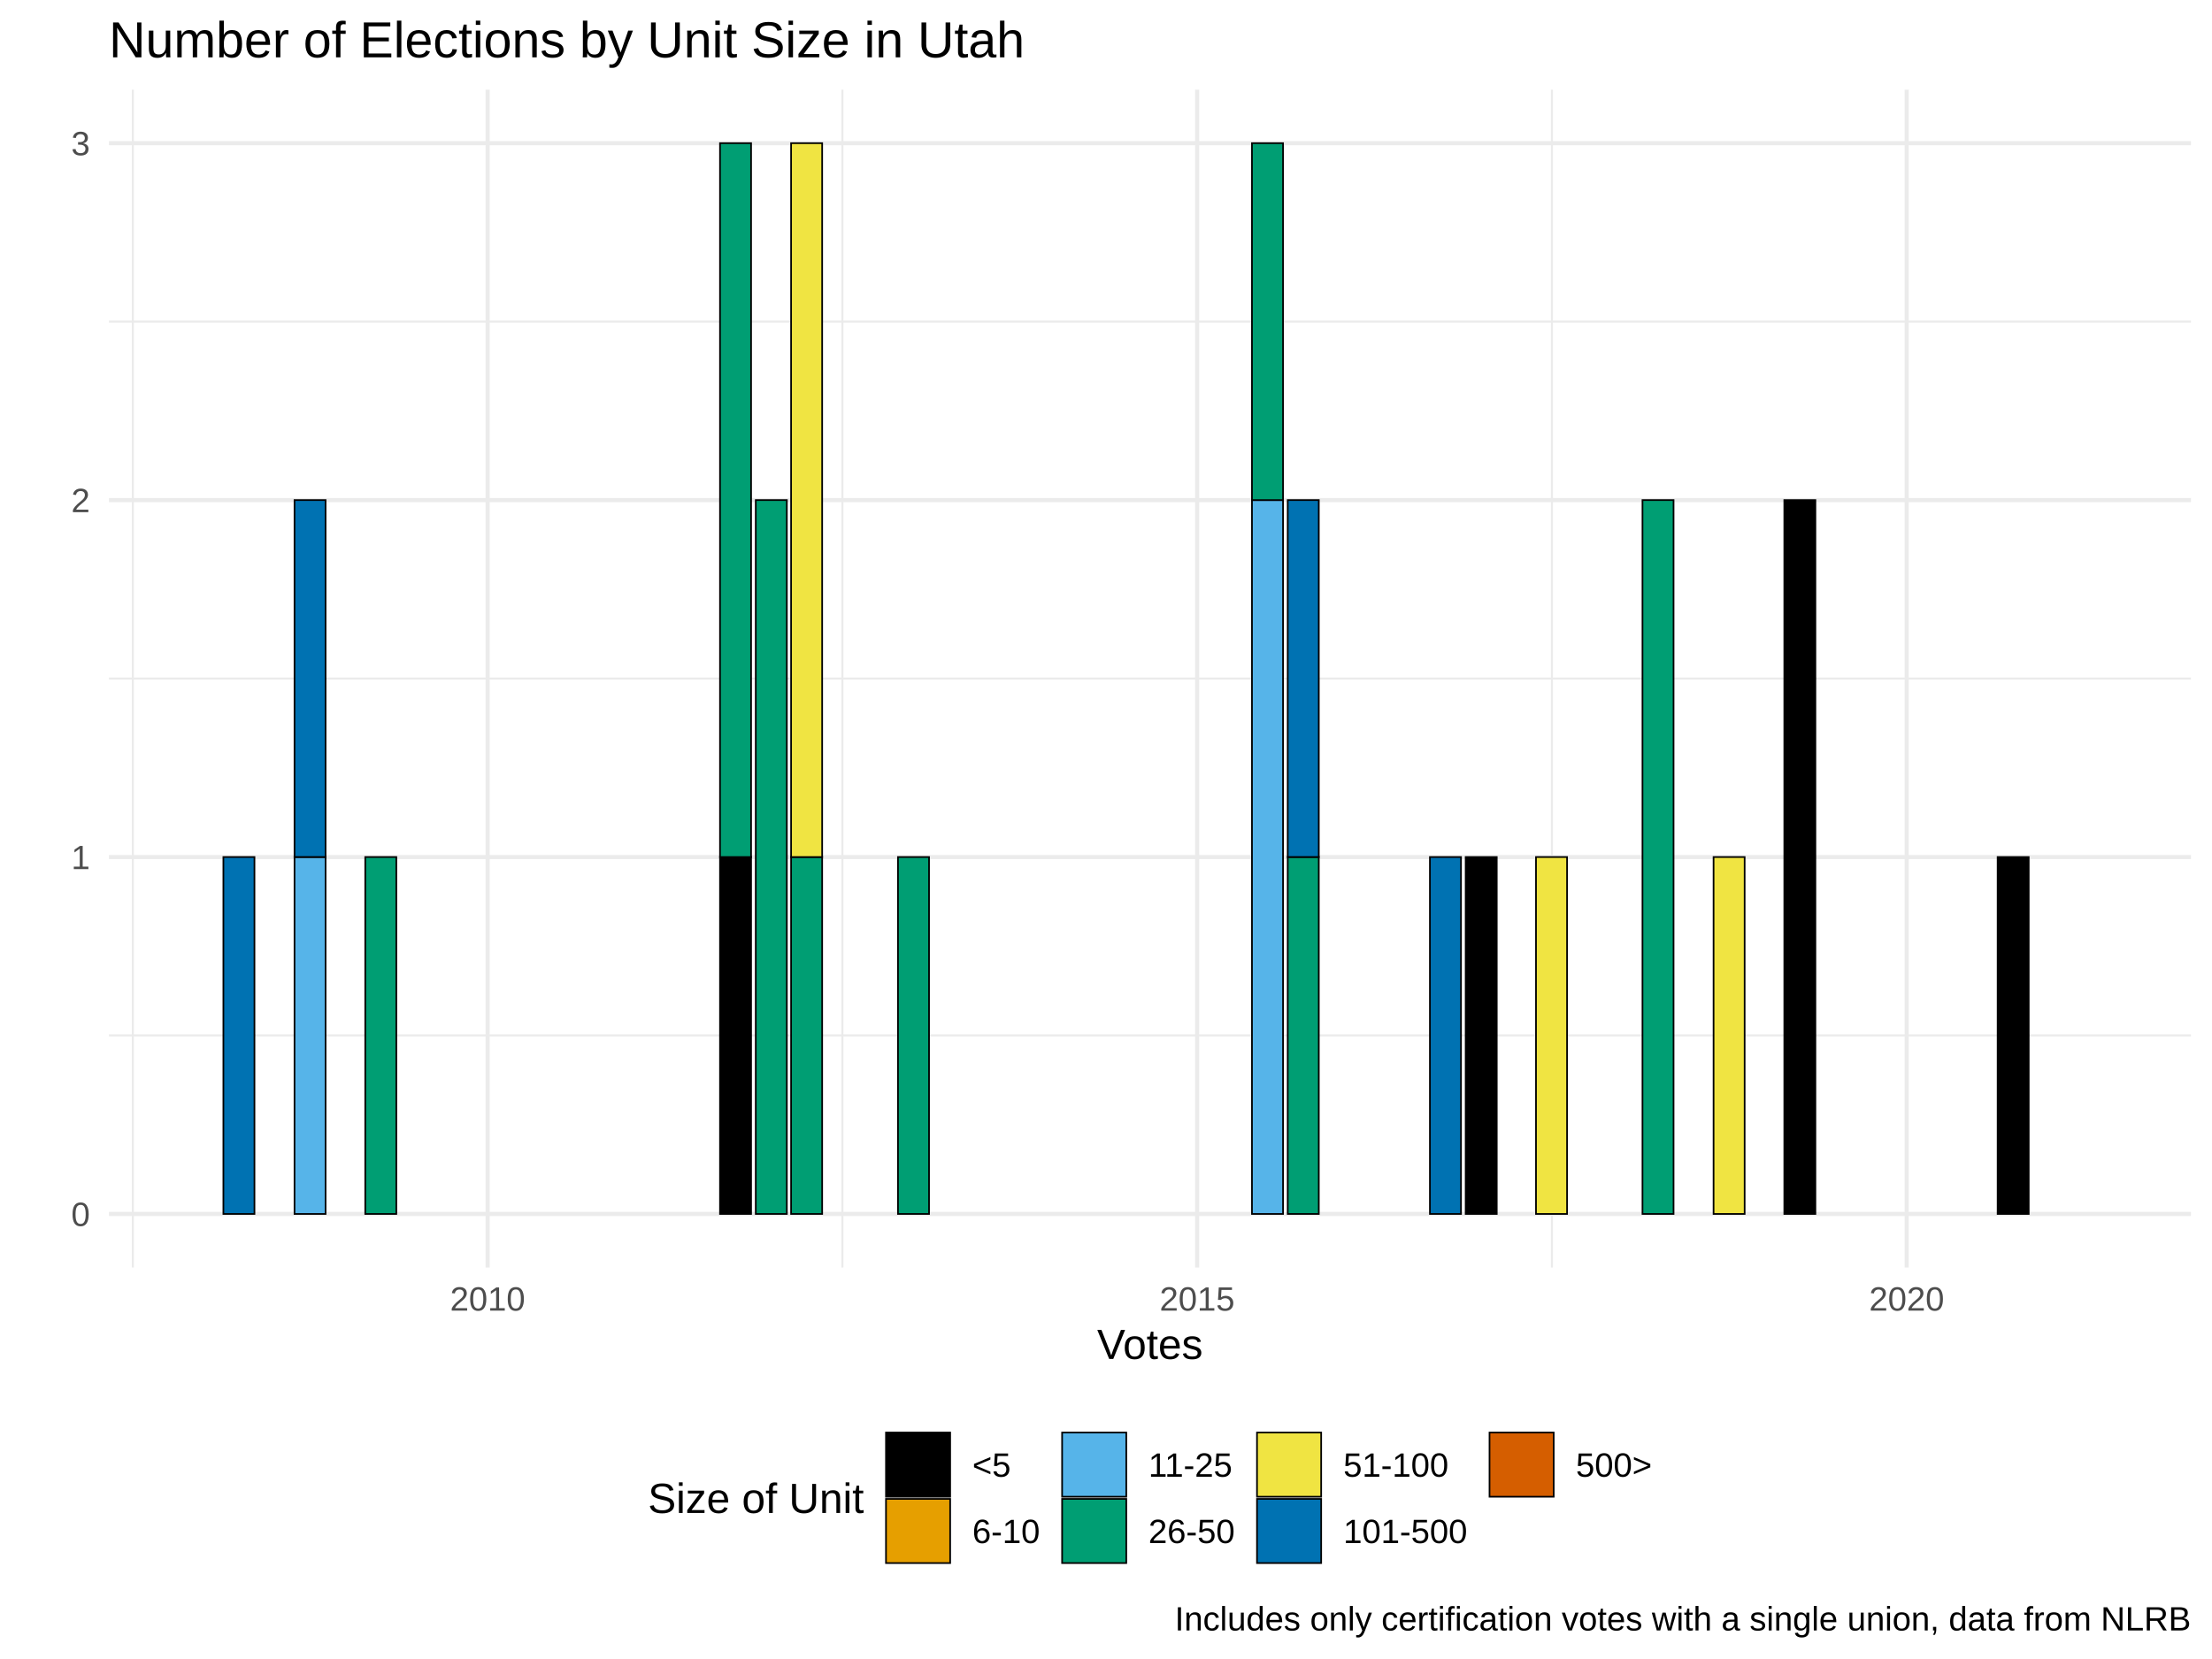
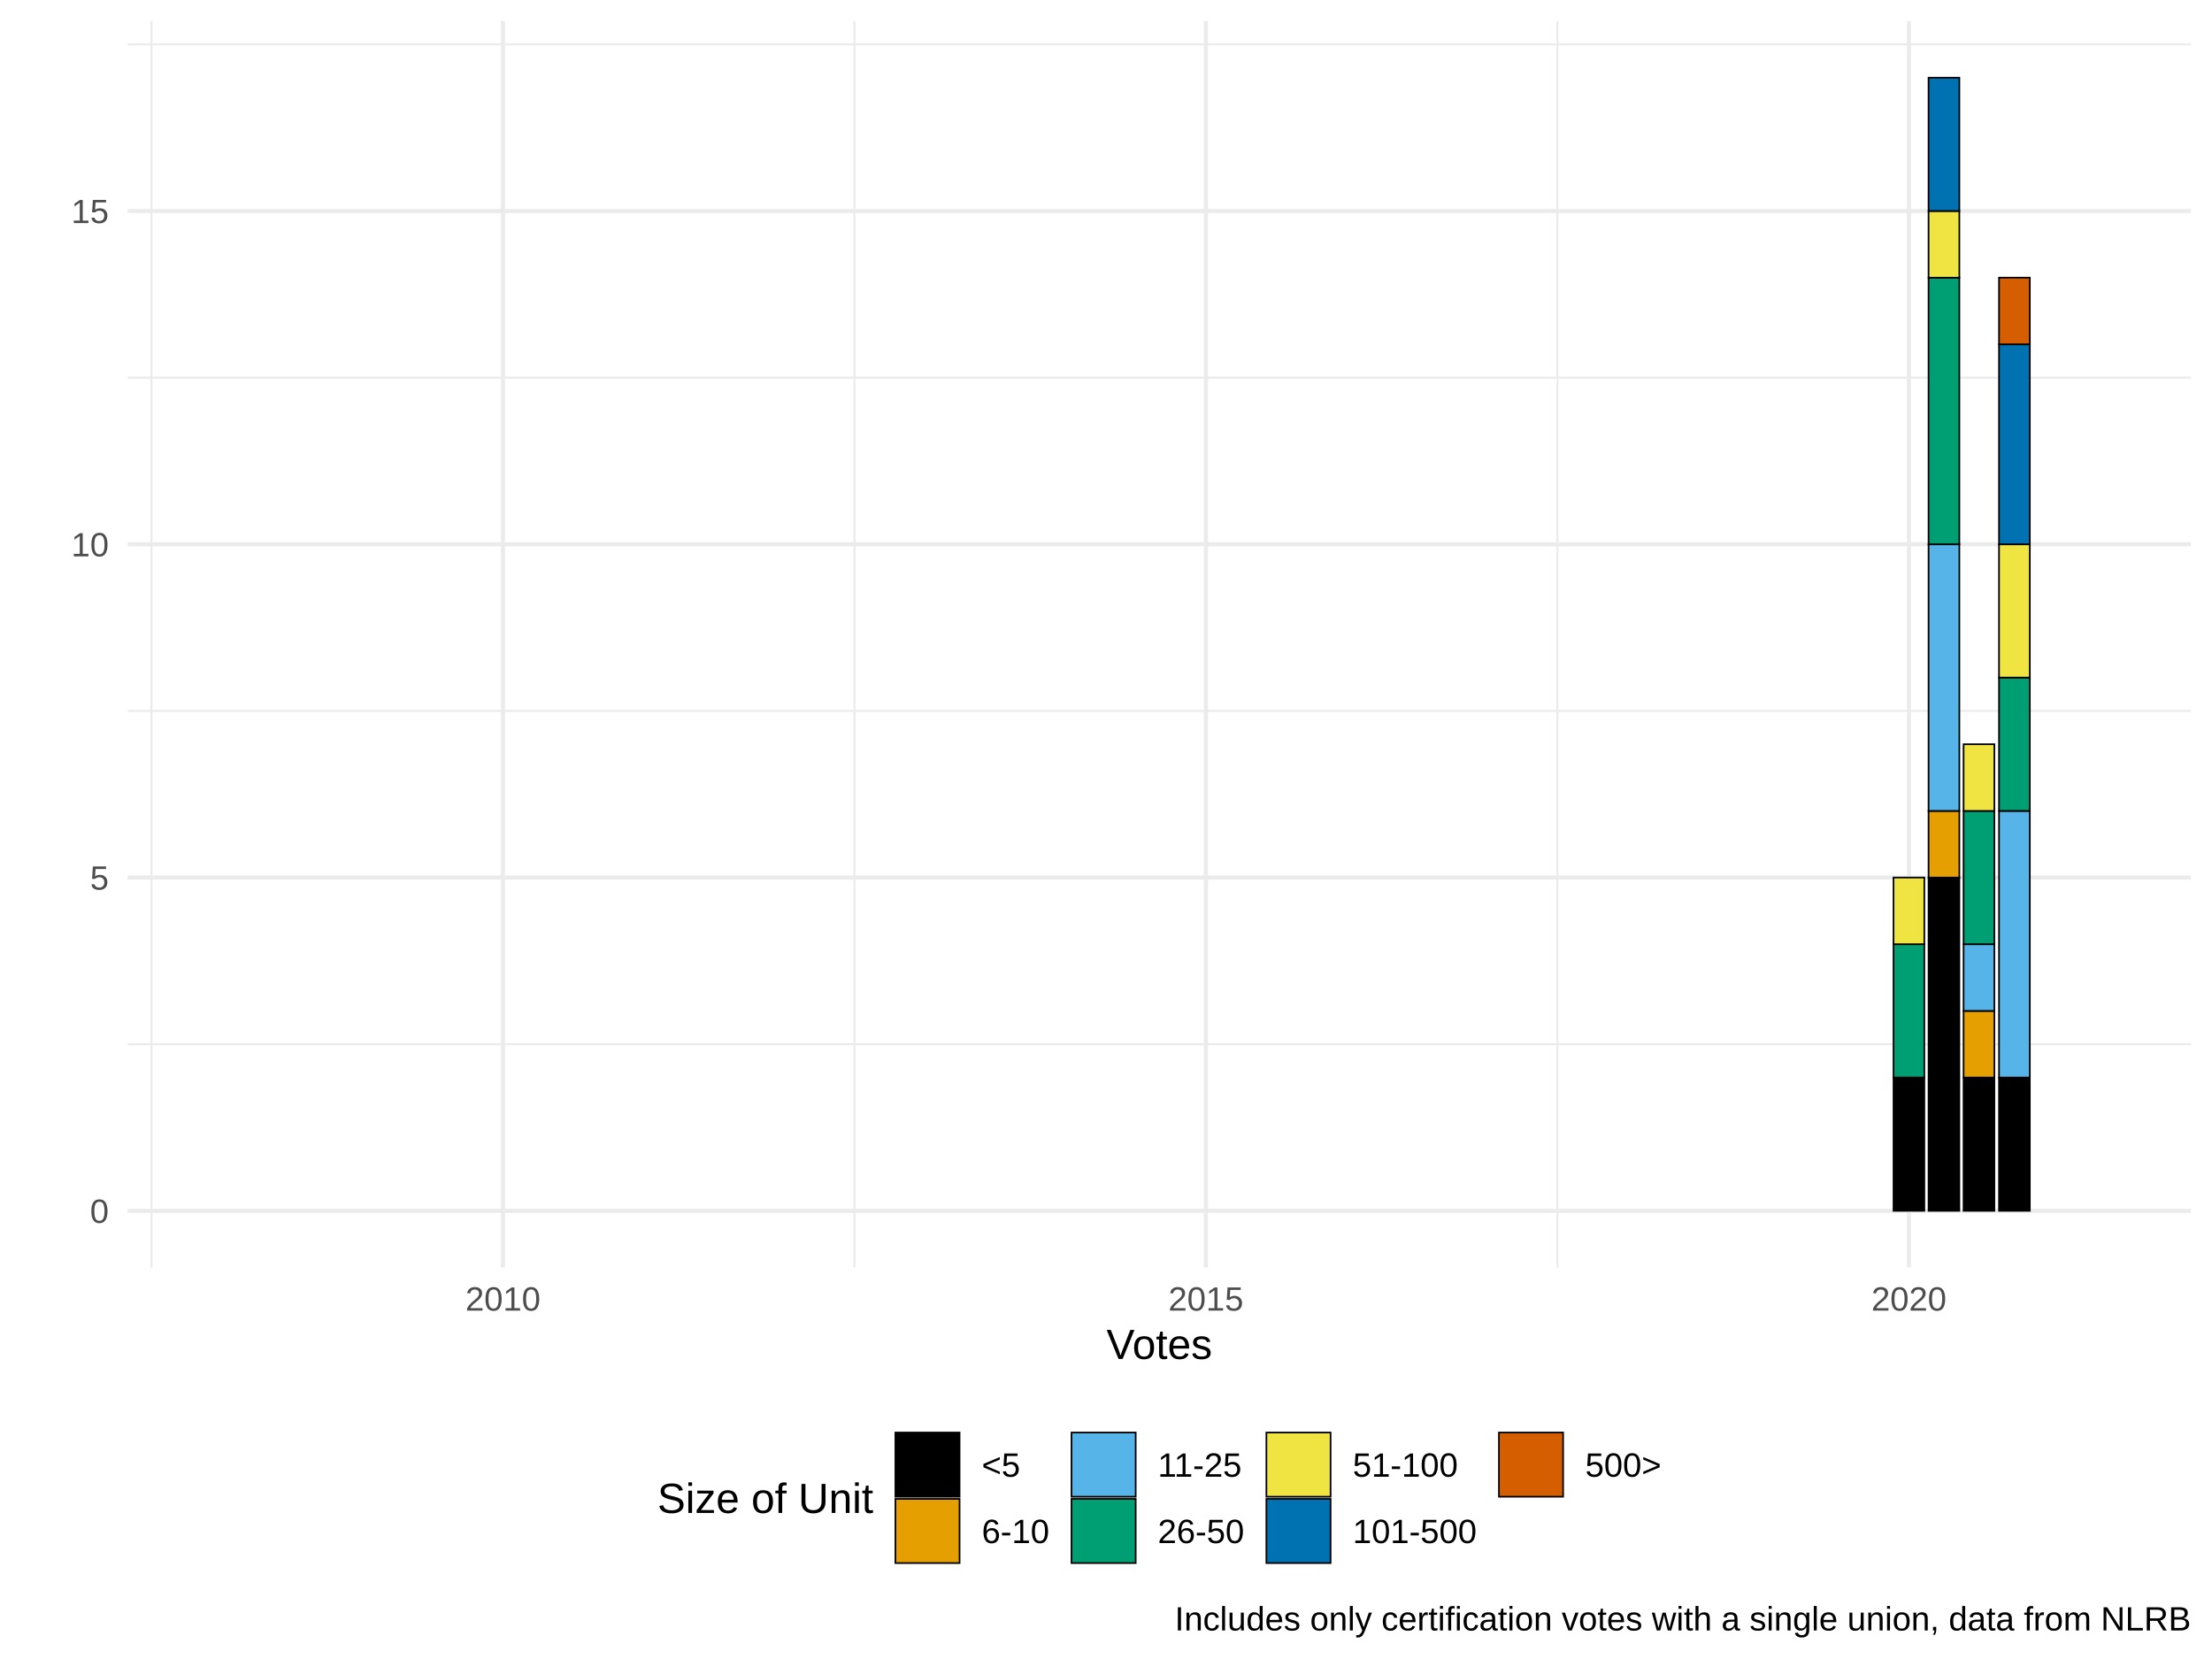
<svg xmlns="http://www.w3.org/2000/svg" class="svglite" width="576.00pt" height="432.00pt" viewBox="0 0 576.00 432.00">
  <defs>
    <style type="text/css">
    .svglite line, .svglite polyline, .svglite polygon, .svglite path, .svglite rect, .svglite circle {
      fill: none;
      stroke: #000000;
      stroke-linecap: round;
      stroke-linejoin: round;
      stroke-miterlimit: 10.00;
    }
  </style>
  </defs>
  <rect width="100%" height="100%" style="stroke: none; fill: #FFFFFF;" />
  <defs>
    <clipPath id="cpMC4wMHw1NzYuMDB8MC4wMHw0MzIuMDA=">
      <rect x="0.00" y="0.00" width="576.00" height="432.00" />
    </clipPath>
  </defs>
  <g clip-path="url(#cpMC4wMHw1NzYuMDB8MC4wMHw0MzIuMDA=)">
</g>
  <defs>
-     <clipPath id="cpMjguMzd8NTcwLjUyfDIzLjM0fDMzMC4wNQ==">
-       <rect x="28.37" y="23.34" width="542.15" height="306.71" />
+     <clipPath id="cpMzMuMjd8NTcwLjUyfDUuNDh8MzMwLjA1">
+       <rect x="33.27" y="5.48" width="537.25" height="324.57" />
    </clipPath>
  </defs>
-   <g clip-path="url(#cpMjguMzd8NTcwLjUyfDIzLjM0fDMzMC4wNQ==)">
-     <polyline points="28.37,269.64 570.52,269.64 " style="stroke-width: 0.53; stroke: #EBEBEB; stroke-linecap: butt;" />
-     <polyline points="28.37,176.69 570.52,176.69 " style="stroke-width: 0.53; stroke: #EBEBEB; stroke-linecap: butt;" />
-     <polyline points="28.37,83.75 570.52,83.75 " style="stroke-width: 0.53; stroke: #EBEBEB; stroke-linecap: butt;" />
-     <polyline points="34.60,330.05 34.60,23.34 " style="stroke-width: 0.53; stroke: #EBEBEB; stroke-linecap: butt;" />
-     <polyline points="219.36,330.05 219.36,23.34 " style="stroke-width: 0.53; stroke: #EBEBEB; stroke-linecap: butt;" />
-     <polyline points="404.12,330.05 404.12,23.34 " style="stroke-width: 0.53; stroke: #EBEBEB; stroke-linecap: butt;" />
-     <polyline points="28.37,316.11 570.52,316.11 " style="stroke-width: 1.07; stroke: #EBEBEB; stroke-linecap: butt;" />
-     <polyline points="28.37,223.17 570.52,223.17 " style="stroke-width: 1.07; stroke: #EBEBEB; stroke-linecap: butt;" />
-     <polyline points="28.37,130.22 570.52,130.22 " style="stroke-width: 1.07; stroke: #EBEBEB; stroke-linecap: butt;" />
-     <polyline points="28.37,37.28 570.52,37.28 " style="stroke-width: 1.07; stroke: #EBEBEB; stroke-linecap: butt;" />
-     <polyline points="126.98,330.05 126.98,23.34 " style="stroke-width: 1.07; stroke: #EBEBEB; stroke-linecap: butt;" />
-     <polyline points="311.74,330.05 311.74,23.34 " style="stroke-width: 1.07; stroke: #EBEBEB; stroke-linecap: butt;" />
-     <polyline points="496.50,330.05 496.50,23.34 " style="stroke-width: 1.07; stroke: #EBEBEB; stroke-linecap: butt;" />
-     <rect x="187.49" y="223.17" width="8.09" height="92.94" style="stroke-width: 0.43; stroke-linecap: square; stroke-linejoin: miter; fill: #000000;" />
-     <rect x="381.66" y="223.17" width="8.09" height="92.94" style="stroke-width: 0.43; stroke-linecap: square; stroke-linejoin: miter; fill: #000000;" />
-     <rect x="464.63" y="130.22" width="8.09" height="185.89" style="stroke-width: 0.43; stroke-linecap: square; stroke-linejoin: miter; fill: #000000;" />
-     <rect x="520.18" y="223.17" width="8.09" height="92.94" style="stroke-width: 0.43; stroke-linecap: square; stroke-linejoin: miter; fill: #000000;" />
-     <rect x="76.69" y="223.17" width="8.09" height="92.94" style="stroke-width: 0.43; stroke-linecap: square; stroke-linejoin: miter; fill: #56B4E9;" />
-     <rect x="326.01" y="130.22" width="8.09" height="185.89" style="stroke-width: 0.43; stroke-linecap: square; stroke-linejoin: miter; fill: #56B4E9;" />
-     <rect x="95.11" y="223.17" width="8.09" height="92.94" style="stroke-width: 0.43; stroke-linecap: square; stroke-linejoin: miter; fill: #009E73;" />
-     <rect x="187.49" y="37.28" width="8.09" height="185.89" style="stroke-width: 0.43; stroke-linecap: square; stroke-linejoin: miter; fill: #009E73;" />
-     <rect x="196.80" y="130.22" width="8.09" height="185.89" style="stroke-width: 0.43; stroke-linecap: square; stroke-linejoin: miter; fill: #009E73;" />
-     <rect x="206.00" y="223.17" width="8.09" height="92.94" style="stroke-width: 0.43; stroke-linecap: square; stroke-linejoin: miter; fill: #009E73;" />
-     <rect x="233.83" y="223.17" width="8.09" height="92.94" style="stroke-width: 0.43; stroke-linecap: square; stroke-linejoin: miter; fill: #009E73;" />
-     <rect x="326.01" y="37.28" width="8.09" height="92.94" style="stroke-width: 0.43; stroke-linecap: square; stroke-linejoin: miter; fill: #009E73;" />
-     <rect x="335.32" y="223.17" width="8.09" height="92.94" style="stroke-width: 0.43; stroke-linecap: square; stroke-linejoin: miter; fill: #009E73;" />
-     <rect x="427.70" y="130.22" width="8.09" height="185.89" style="stroke-width: 0.43; stroke-linecap: square; stroke-linejoin: miter; fill: #009E73;" />
-     <rect x="206.00" y="37.28" width="8.09" height="185.89" style="stroke-width: 0.43; stroke-linecap: square; stroke-linejoin: miter; fill: #F0E442;" />
-     <rect x="399.97" y="223.17" width="8.09" height="92.94" style="stroke-width: 0.43; stroke-linecap: square; stroke-linejoin: miter; fill: #F0E442;" />
-     <rect x="446.21" y="223.17" width="8.09" height="92.94" style="stroke-width: 0.43; stroke-linecap: square; stroke-linejoin: miter; fill: #F0E442;" />
-     <rect x="58.17" y="223.17" width="8.09" height="92.94" style="stroke-width: 0.43; stroke-linecap: square; stroke-linejoin: miter; fill: #0072B2;" />
-     <rect x="76.69" y="130.22" width="8.09" height="92.94" style="stroke-width: 0.43; stroke-linecap: square; stroke-linejoin: miter; fill: #0072B2;" />
-     <rect x="335.32" y="130.22" width="8.09" height="92.94" style="stroke-width: 0.43; stroke-linecap: square; stroke-linejoin: miter; fill: #0072B2;" />
-     <rect x="372.35" y="223.17" width="8.09" height="92.94" style="stroke-width: 0.43; stroke-linecap: square; stroke-linejoin: miter; fill: #0072B2;" />
+   <g clip-path="url(#cpMzMuMjd8NTcwLjUyfDUuNDh8MzMwLjA1)">
+     <polyline points="33.27,271.91 570.52,271.91 " style="stroke-width: 0.53; stroke: #EBEBEB; stroke-linecap: butt;" />
+     <polyline points="33.27,185.12 570.52,185.12 " style="stroke-width: 0.53; stroke: #EBEBEB; stroke-linecap: butt;" />
+     <polyline points="33.27,98.34 570.52,98.34 " style="stroke-width: 0.53; stroke: #EBEBEB; stroke-linecap: butt;" />
+     <polyline points="33.27,11.55 570.52,11.55 " style="stroke-width: 0.53; stroke: #EBEBEB; stroke-linecap: butt;" />
+     <polyline points="39.44,330.05 39.44,5.48 " style="stroke-width: 0.53; stroke: #EBEBEB; stroke-linecap: butt;" />
+     <polyline points="222.50,330.05 222.50,5.48 " style="stroke-width: 0.53; stroke: #EBEBEB; stroke-linecap: butt;" />
+     <polyline points="405.55,330.05 405.55,5.48 " style="stroke-width: 0.53; stroke: #EBEBEB; stroke-linecap: butt;" />
+     <polyline points="33.27,315.30 570.52,315.30 " style="stroke-width: 1.07; stroke: #EBEBEB; stroke-linecap: butt;" />
+     <polyline points="33.27,228.51 570.52,228.51 " style="stroke-width: 1.07; stroke: #EBEBEB; stroke-linecap: butt;" />
+     <polyline points="33.27,141.73 570.52,141.73 " style="stroke-width: 1.07; stroke: #EBEBEB; stroke-linecap: butt;" />
+     <polyline points="33.27,54.95 570.52,54.95 " style="stroke-width: 1.07; stroke: #EBEBEB; stroke-linecap: butt;" />
+     <polyline points="130.97,330.05 130.97,5.48 " style="stroke-width: 1.07; stroke: #EBEBEB; stroke-linecap: butt;" />
+     <polyline points="314.02,330.05 314.02,5.48 " style="stroke-width: 1.07; stroke: #EBEBEB; stroke-linecap: butt;" />
+     <polyline points="497.08,330.05 497.08,5.48 " style="stroke-width: 1.07; stroke: #EBEBEB; stroke-linecap: butt;" />
+     <rect x="493.07" y="280.58" width="8.02" height="34.71" style="stroke-width: 0.43; stroke-linecap: square; stroke-linejoin: miter; fill: #000000;" />
+     <rect x="502.19" y="228.51" width="8.02" height="86.78" style="stroke-width: 0.43; stroke-linecap: square; stroke-linejoin: miter; fill: #000000;" />
+     <rect x="511.31" y="280.58" width="8.02" height="34.71" style="stroke-width: 0.43; stroke-linecap: square; stroke-linejoin: miter; fill: #000000;" />
+     <rect x="520.54" y="280.58" width="8.02" height="34.71" style="stroke-width: 0.43; stroke-linecap: square; stroke-linejoin: miter; fill: #000000;" />
+     <rect x="502.19" y="211.16" width="8.02" height="17.36" style="stroke-width: 0.43; stroke-linecap: square; stroke-linejoin: miter; fill: #E69F00;" />
+     <rect x="511.31" y="263.23" width="8.02" height="17.36" style="stroke-width: 0.43; stroke-linecap: square; stroke-linejoin: miter; fill: #E69F00;" />
+     <rect x="502.19" y="141.73" width="8.02" height="69.43" style="stroke-width: 0.43; stroke-linecap: square; stroke-linejoin: miter; fill: #56B4E9;" />
+     <rect x="511.31" y="245.87" width="8.02" height="17.36" style="stroke-width: 0.43; stroke-linecap: square; stroke-linejoin: miter; fill: #56B4E9;" />
+     <rect x="520.54" y="211.16" width="8.02" height="69.43" style="stroke-width: 0.43; stroke-linecap: square; stroke-linejoin: miter; fill: #56B4E9;" />
+     <rect x="493.07" y="245.87" width="8.02" height="34.71" style="stroke-width: 0.43; stroke-linecap: square; stroke-linejoin: miter; fill: #009E73;" />
+     <rect x="502.19" y="72.30" width="8.02" height="69.43" style="stroke-width: 0.43; stroke-linecap: square; stroke-linejoin: miter; fill: #009E73;" />
+     <rect x="511.31" y="211.16" width="8.02" height="34.71" style="stroke-width: 0.43; stroke-linecap: square; stroke-linejoin: miter; fill: #009E73;" />
+     <rect x="520.54" y="176.44" width="8.02" height="34.71" style="stroke-width: 0.43; stroke-linecap: square; stroke-linejoin: miter; fill: #009E73;" />
+     <rect x="493.07" y="228.51" width="8.02" height="17.36" style="stroke-width: 0.43; stroke-linecap: square; stroke-linejoin: miter; fill: #F0E442;" />
+     <rect x="502.19" y="54.95" width="8.02" height="17.36" style="stroke-width: 0.43; stroke-linecap: square; stroke-linejoin: miter; fill: #F0E442;" />
+     <rect x="511.31" y="193.80" width="8.02" height="17.36" style="stroke-width: 0.43; stroke-linecap: square; stroke-linejoin: miter; fill: #F0E442;" />
+     <rect x="520.54" y="141.73" width="8.02" height="34.71" style="stroke-width: 0.43; stroke-linecap: square; stroke-linejoin: miter; fill: #F0E442;" />
+     <rect x="502.19" y="20.23" width="8.02" height="34.71" style="stroke-width: 0.43; stroke-linecap: square; stroke-linejoin: miter; fill: #0072B2;" />
+     <rect x="520.54" y="89.66" width="8.02" height="52.07" style="stroke-width: 0.43; stroke-linecap: square; stroke-linejoin: miter; fill: #0072B2;" />
+     <rect x="520.54" y="72.30" width="8.02" height="17.36" style="stroke-width: 0.43; stroke-linecap: square; stroke-linejoin: miter; fill: #D55E00;" />
  </g>
  <g clip-path="url(#cpMC4wMHw1NzYuMDB8MC4wMHw0MzIuMDA=)">
-     <text x="23.44" y="319.26" text-anchor="end" style="font-size: 8.80px; fill: #4D4D4D; font-family: Arial;" textLength="4.90px" lengthAdjust="spacingAndGlyphs">0</text>
-     <text x="23.44" y="226.32" text-anchor="end" style="font-size: 8.80px; fill: #4D4D4D; font-family: Arial;" textLength="4.90px" lengthAdjust="spacingAndGlyphs">1</text>
-     <text x="23.44" y="133.37" text-anchor="end" style="font-size: 8.80px; fill: #4D4D4D; font-family: Arial;" textLength="4.90px" lengthAdjust="spacingAndGlyphs">2</text>
-     <text x="23.44" y="40.43" text-anchor="end" style="font-size: 8.80px; fill: #4D4D4D; font-family: Arial;" textLength="4.90px" lengthAdjust="spacingAndGlyphs">3</text>
-     <text x="126.98" y="341.29" text-anchor="middle" style="font-size: 8.80px; fill: #4D4D4D; font-family: Arial;" textLength="19.58px" lengthAdjust="spacingAndGlyphs">2010</text>
-     <text x="311.74" y="341.29" text-anchor="middle" style="font-size: 8.80px; fill: #4D4D4D; font-family: Arial;" textLength="19.58px" lengthAdjust="spacingAndGlyphs">2015</text>
-     <text x="496.50" y="341.29" text-anchor="middle" style="font-size: 8.80px; fill: #4D4D4D; font-family: Arial;" textLength="19.58px" lengthAdjust="spacingAndGlyphs">2020</text>
-     <text x="299.45" y="353.87" text-anchor="middle" style="font-size: 11.00px; font-family: Arial;" textLength="28.13px" lengthAdjust="spacingAndGlyphs">Votes</text>
-     <text x="168.72" y="393.97" style="font-size: 11.00px; font-family: Arial;" textLength="56.23px" lengthAdjust="spacingAndGlyphs">Size of Unit</text>
-     <rect x="230.71" y="373.03" width="16.71" height="16.71" style="stroke-width: 0.43; stroke-linecap: square; stroke-linejoin: miter; fill: #000000;" />
-     <rect x="230.71" y="390.31" width="16.71" height="16.71" style="stroke-width: 0.43; stroke-linecap: square; stroke-linejoin: miter; fill: #E69F00;" />
-     <rect x="276.57" y="373.03" width="16.71" height="16.71" style="stroke-width: 0.43; stroke-linecap: square; stroke-linejoin: miter; fill: #56B4E9;" />
-     <rect x="276.57" y="390.31" width="16.71" height="16.71" style="stroke-width: 0.43; stroke-linecap: square; stroke-linejoin: miter; fill: #009E73;" />
-     <rect x="327.32" y="373.03" width="16.71" height="16.71" style="stroke-width: 0.43; stroke-linecap: square; stroke-linejoin: miter; fill: #F0E442;" />
-     <rect x="327.32" y="390.31" width="16.71" height="16.71" style="stroke-width: 0.43; stroke-linecap: square; stroke-linejoin: miter; fill: #0072B2;" />
-     <rect x="387.87" y="373.03" width="16.71" height="16.71" style="stroke-width: 0.43; stroke-linecap: square; stroke-linejoin: miter; fill: #D55E00;" />
-     <text x="253.19" y="384.54" style="font-size: 8.80px; font-family: Arial;" textLength="10.04px" lengthAdjust="spacingAndGlyphs">&lt;5</text>
-     <text x="253.19" y="401.82" style="font-size: 8.80px; font-family: Arial;" textLength="17.62px" lengthAdjust="spacingAndGlyphs">6-10</text>
-     <text x="299.05" y="384.54" style="font-size: 8.80px; font-family: Arial;" textLength="22.51px" lengthAdjust="spacingAndGlyphs">11-25</text>
-     <text x="299.05" y="401.82" style="font-size: 8.80px; font-family: Arial;" textLength="22.51px" lengthAdjust="spacingAndGlyphs">26-50</text>
-     <text x="349.80" y="384.54" style="font-size: 8.80px; font-family: Arial;" textLength="27.41px" lengthAdjust="spacingAndGlyphs">51-100</text>
-     <text x="349.80" y="401.82" style="font-size: 8.80px; font-family: Arial;" textLength="32.31px" lengthAdjust="spacingAndGlyphs">101-500</text>
-     <text x="410.35" y="384.54" style="font-size: 8.80px; font-family: Arial;" textLength="19.83px" lengthAdjust="spacingAndGlyphs">500&gt;</text>
-     <text x="28.37" y="14.94" style="font-size: 13.20px; font-family: Arial;" textLength="238.28px" lengthAdjust="spacingAndGlyphs">Number of Elections by Unit Size in Utah</text>
+     <text x="28.34" y="318.45" text-anchor="end" style="font-size: 8.80px; fill: #4D4D4D; font-family: Arial;" textLength="4.90px" lengthAdjust="spacingAndGlyphs">0</text>
+     <text x="28.34" y="231.67" text-anchor="end" style="font-size: 8.80px; fill: #4D4D4D; font-family: Arial;" textLength="4.90px" lengthAdjust="spacingAndGlyphs">5</text>
+     <text x="28.34" y="144.88" text-anchor="end" style="font-size: 8.80px; fill: #4D4D4D; font-family: Arial;" textLength="9.79px" lengthAdjust="spacingAndGlyphs">10</text>
+     <text x="28.34" y="58.10" text-anchor="end" style="font-size: 8.80px; fill: #4D4D4D; font-family: Arial;" textLength="9.79px" lengthAdjust="spacingAndGlyphs">15</text>
+     <text x="130.97" y="341.29" text-anchor="middle" style="font-size: 8.80px; fill: #4D4D4D; font-family: Arial;" textLength="19.58px" lengthAdjust="spacingAndGlyphs">2010</text>
+     <text x="314.02" y="341.29" text-anchor="middle" style="font-size: 8.80px; fill: #4D4D4D; font-family: Arial;" textLength="19.58px" lengthAdjust="spacingAndGlyphs">2015</text>
+     <text x="497.08" y="341.29" text-anchor="middle" style="font-size: 8.80px; fill: #4D4D4D; font-family: Arial;" textLength="19.58px" lengthAdjust="spacingAndGlyphs">2020</text>
+     <text x="301.89" y="353.87" text-anchor="middle" style="font-size: 11.00px; font-family: Arial;" textLength="28.13px" lengthAdjust="spacingAndGlyphs">Votes</text>
+     <text x="171.17" y="393.97" style="font-size: 11.00px; font-family: Arial;" textLength="56.23px" lengthAdjust="spacingAndGlyphs">Size of Unit</text>
+     <rect x="233.16" y="373.03" width="16.71" height="16.71" style="stroke-width: 0.43; stroke-linecap: square; stroke-linejoin: miter; fill: #000000;" />
+     <rect x="233.16" y="390.31" width="16.71" height="16.71" style="stroke-width: 0.43; stroke-linecap: square; stroke-linejoin: miter; fill: #E69F00;" />
+     <rect x="279.02" y="373.03" width="16.71" height="16.71" style="stroke-width: 0.43; stroke-linecap: square; stroke-linejoin: miter; fill: #56B4E9;" />
+     <rect x="279.02" y="390.31" width="16.71" height="16.71" style="stroke-width: 0.43; stroke-linecap: square; stroke-linejoin: miter; fill: #009E73;" />
+     <rect x="329.77" y="373.03" width="16.71" height="16.71" style="stroke-width: 0.43; stroke-linecap: square; stroke-linejoin: miter; fill: #F0E442;" />
+     <rect x="329.77" y="390.31" width="16.71" height="16.71" style="stroke-width: 0.43; stroke-linecap: square; stroke-linejoin: miter; fill: #0072B2;" />
+     <rect x="390.32" y="373.03" width="16.71" height="16.71" style="stroke-width: 0.43; stroke-linecap: square; stroke-linejoin: miter; fill: #D55E00;" />
+     <text x="255.64" y="384.54" style="font-size: 8.80px; font-family: Arial;" textLength="10.04px" lengthAdjust="spacingAndGlyphs">&lt;5</text>
+     <text x="255.64" y="401.82" style="font-size: 8.80px; font-family: Arial;" textLength="17.62px" lengthAdjust="spacingAndGlyphs">6-10</text>
+     <text x="301.49" y="384.54" style="font-size: 8.80px; font-family: Arial;" textLength="22.51px" lengthAdjust="spacingAndGlyphs">11-25</text>
+     <text x="301.49" y="401.82" style="font-size: 8.80px; font-family: Arial;" textLength="22.51px" lengthAdjust="spacingAndGlyphs">26-50</text>
+     <text x="352.25" y="384.54" style="font-size: 8.80px; font-family: Arial;" textLength="27.41px" lengthAdjust="spacingAndGlyphs">51-100</text>
+     <text x="352.25" y="401.82" style="font-size: 8.80px; font-family: Arial;" textLength="32.31px" lengthAdjust="spacingAndGlyphs">101-500</text>
+     <text x="412.79" y="384.54" style="font-size: 8.80px; font-family: Arial;" textLength="19.83px" lengthAdjust="spacingAndGlyphs">500&gt;</text>
    <text x="570.52" y="424.57" text-anchor="end" style="font-size: 8.80px; font-family: Arial;" textLength="264.54px" lengthAdjust="spacingAndGlyphs">Includes only certification votes with a single union, data from NLRB</text>
  </g>
</svg>
